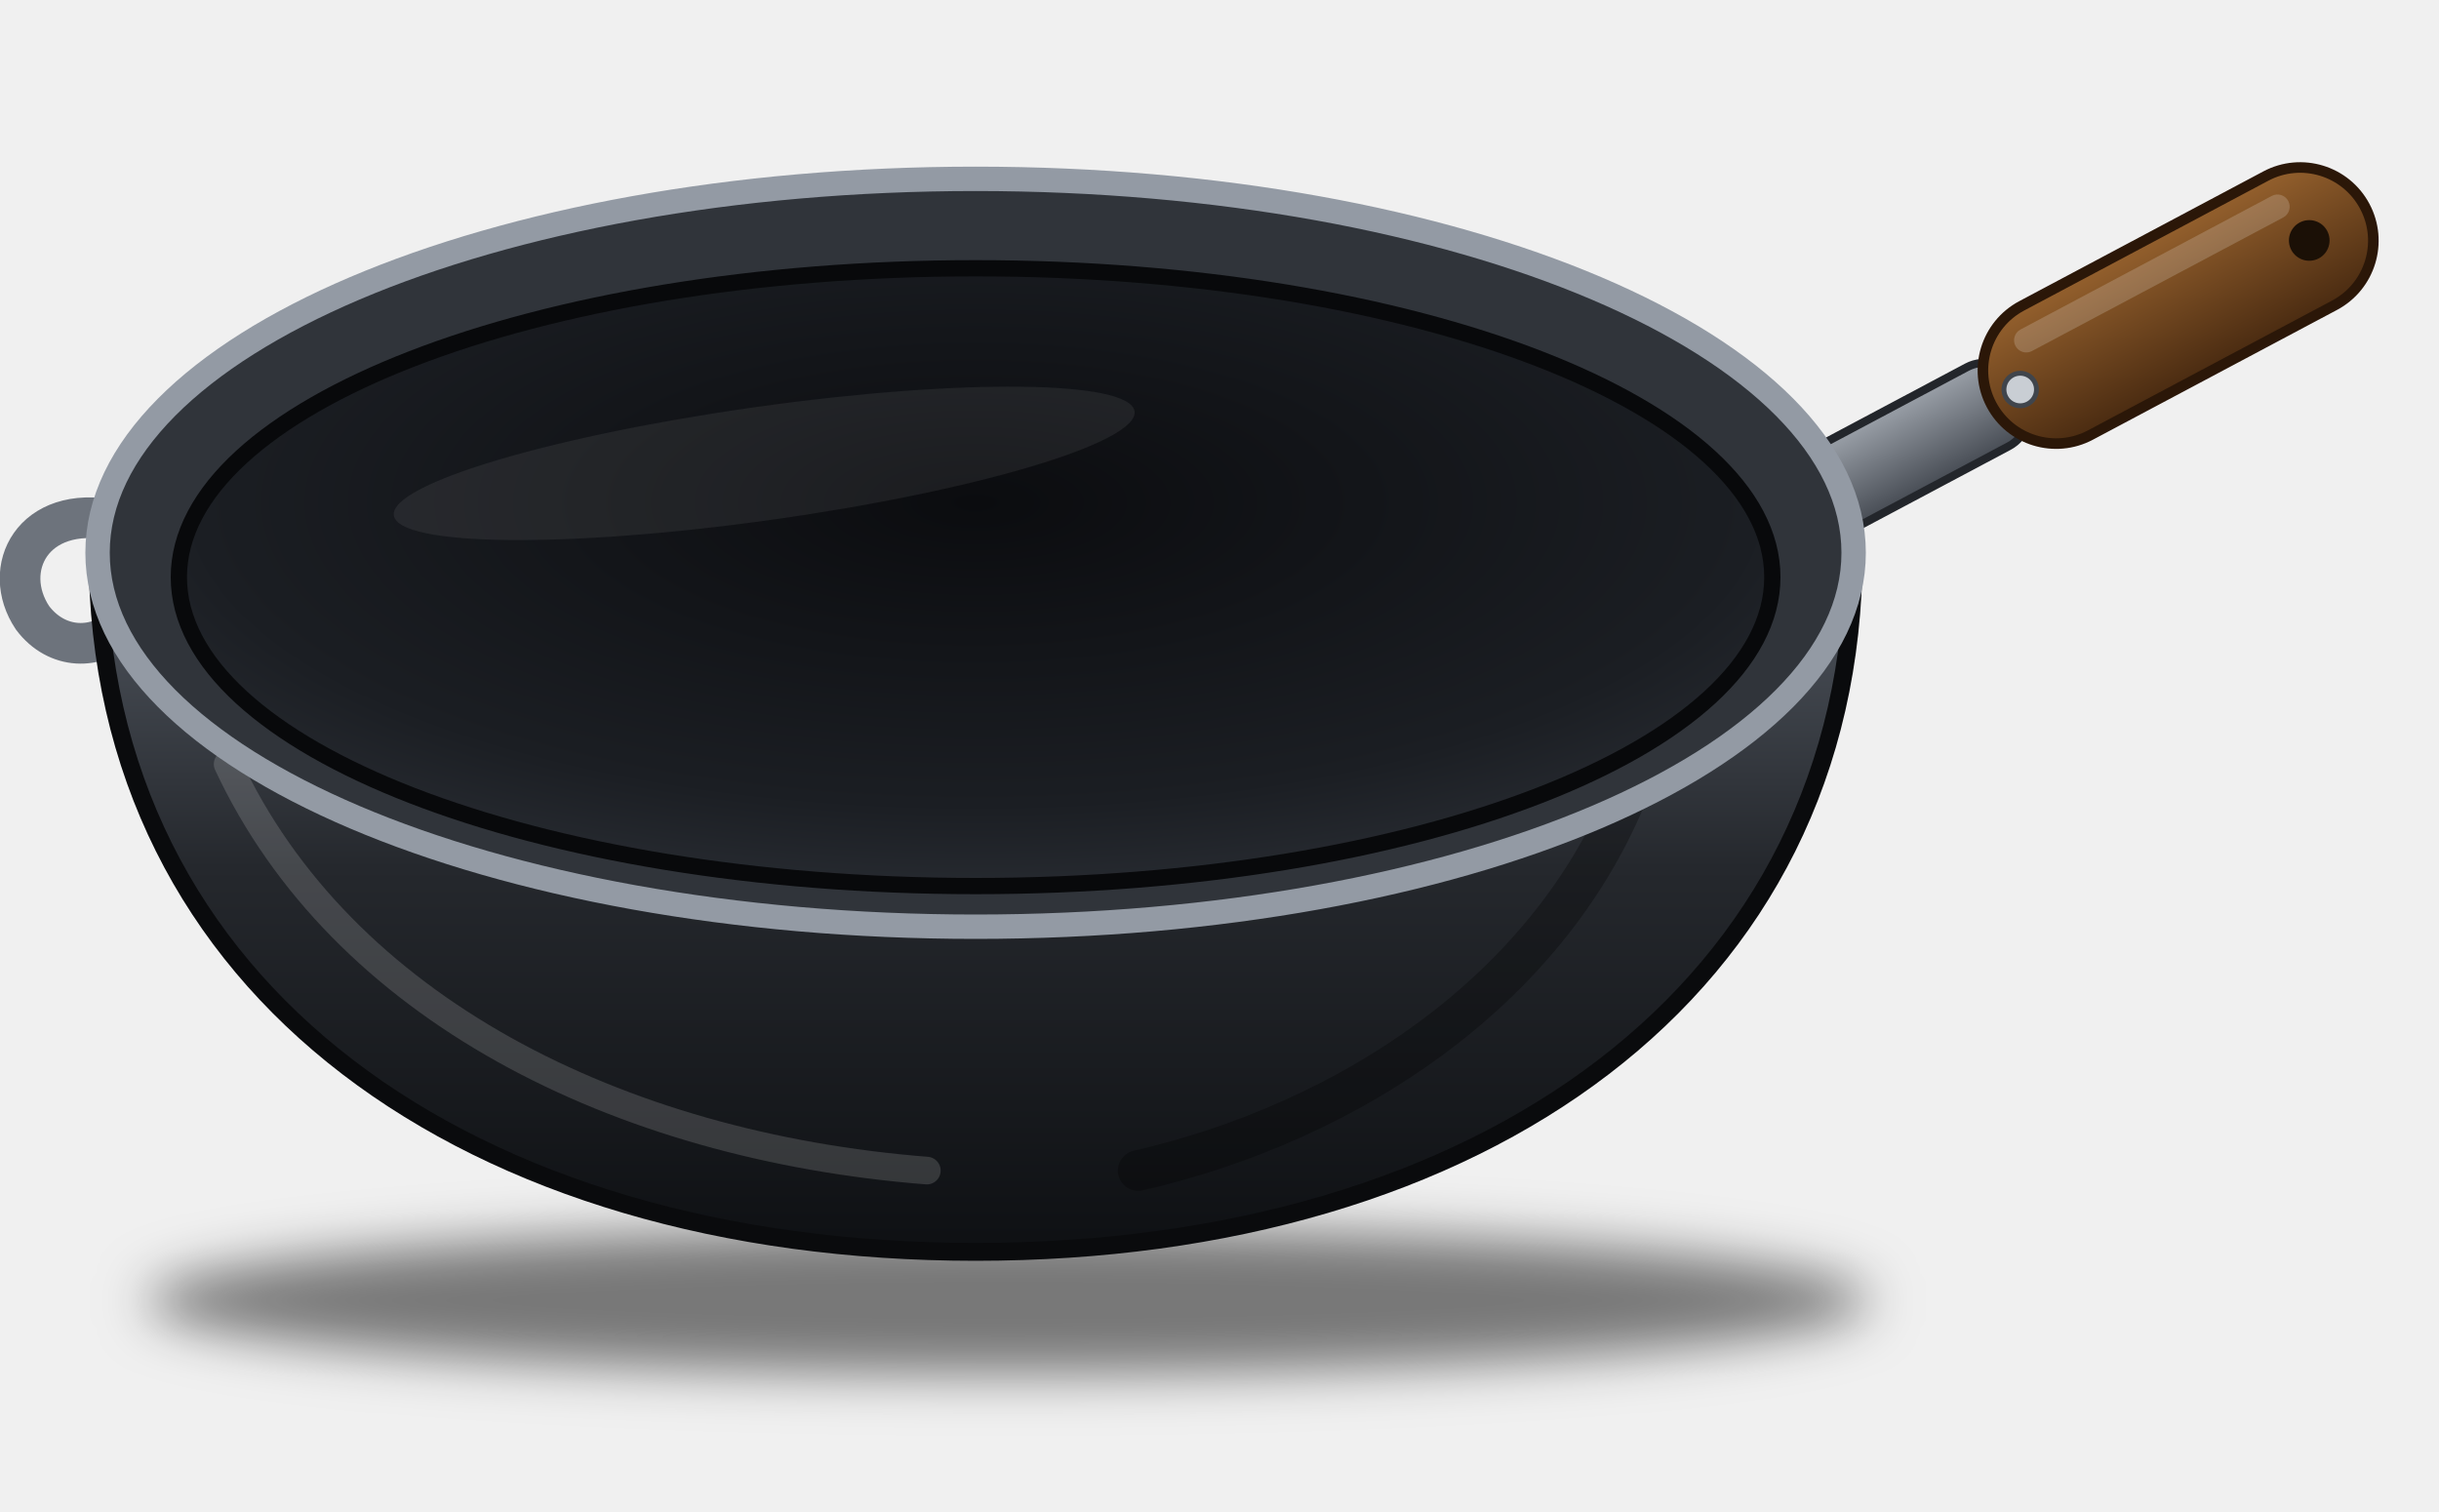
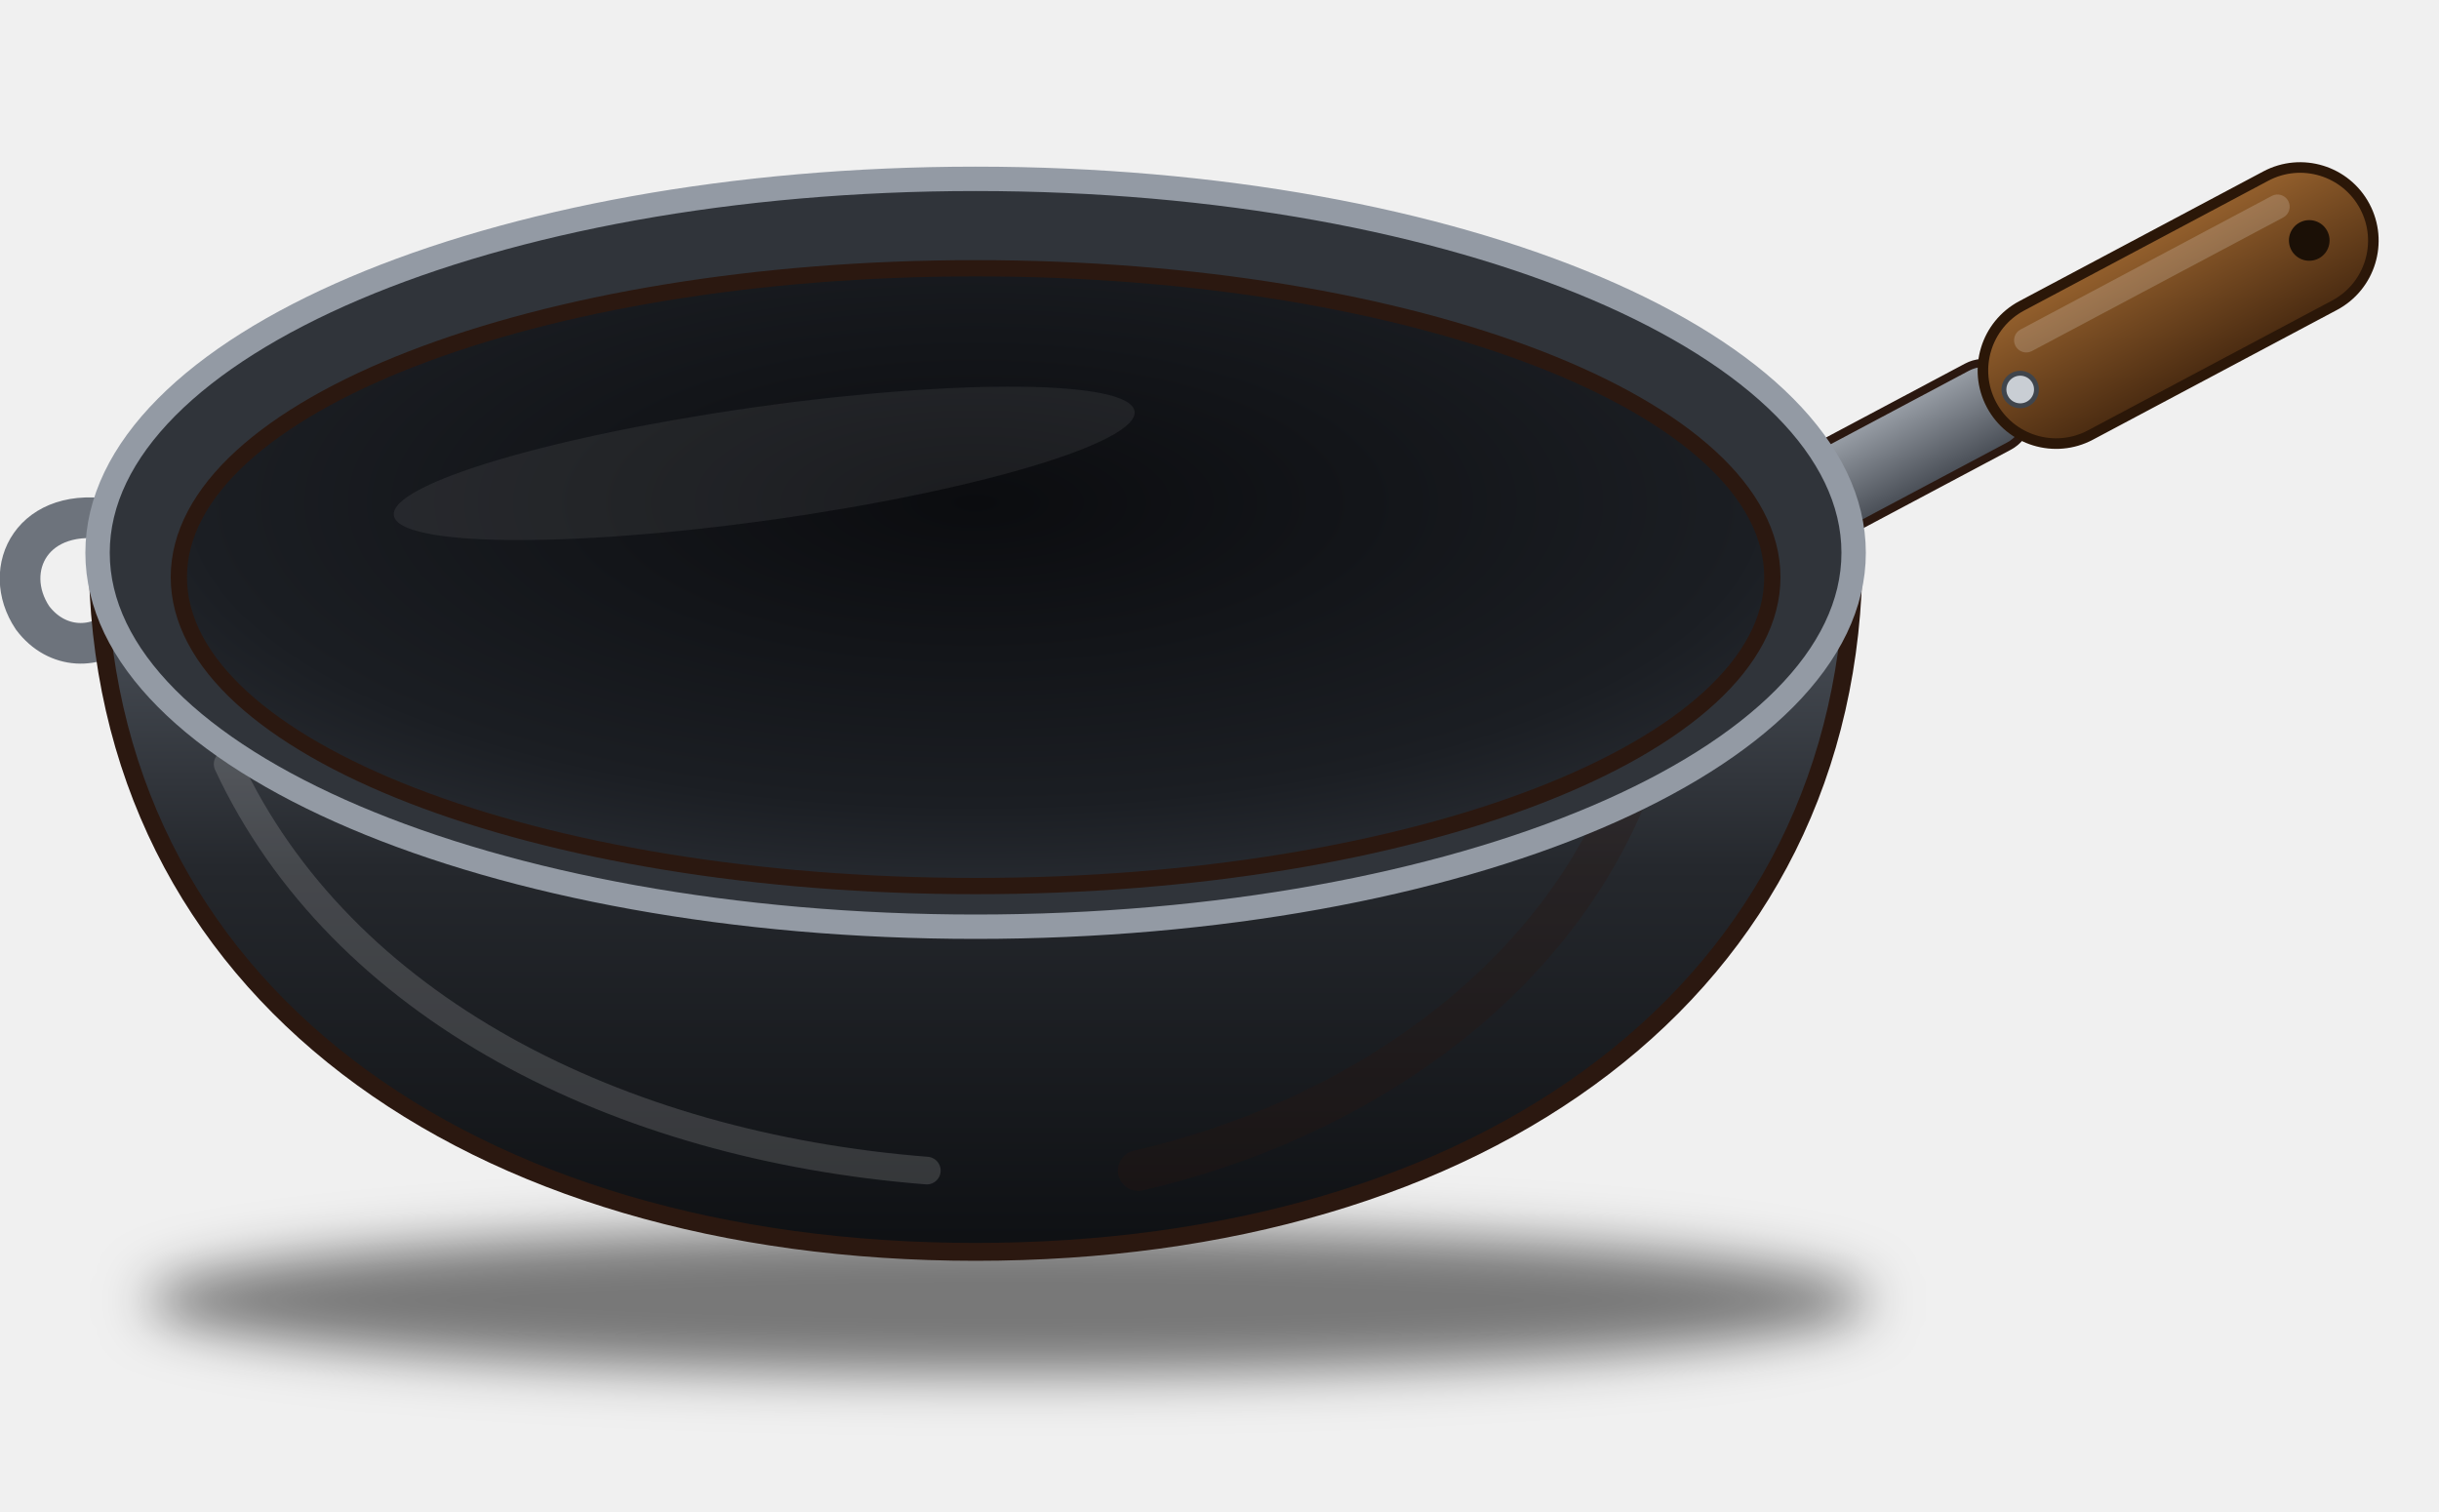
<svg xmlns="http://www.w3.org/2000/svg" viewBox="0 0 300 186" width="300" height="186">
  <defs>
    <linearGradient id="steel" x1="0" y1="0" x2="0" y2="1">
      <stop offset="0" stop-color="#525861" />
      <stop offset="0.45" stop-color="#25282d" />
      <stop offset="1" stop-color="#0e1013" />
    </linearGradient>
    <radialGradient id="cavity" cx="0.5" cy="0.38" r="0.75">
      <stop offset="0" stop-color="#0b0c0f" />
      <stop offset="0.65" stop-color="#1b1e23" />
      <stop offset="1" stop-color="#31353c" />
    </radialGradient>
    <linearGradient id="neck" x1="0" y1="0" x2="0" y2="1">
      <stop offset="0" stop-color="#9aa0a8" />
      <stop offset="1" stop-color="#474c54" />
    </linearGradient>
    <linearGradient id="grip" x1="0" y1="0" x2="0" y2="1">
      <stop offset="0" stop-color="#94602d" />
      <stop offset="1" stop-color="#4a2b11" />
    </linearGradient>
    <filter id="soft" x="-20%" y="-60%" width="140%" height="220%">
      <feGaussianBlur stdDeviation="3.2" />
    </filter>
  </defs>
  <ellipse cx="124" cy="160" rx="106" ry="9" fill="#000" opacity="0.5" filter="url(#soft)" />
  <g transform="translate(222 62) rotate(-28)">
-     <rect x="-8" y="-5.5" width="38" height="11" rx="4.5" fill="url(#neck)" stroke="#23262b" stroke-width="1" />
+     <rect x="-8" y="-5.5" width="38" height="11" rx="4.5" fill="url(#neck)" stroke="#2b1810" stroke-width="1" />
    <rect x="26" y="-9" width="52" height="18" rx="9" fill="url(#grip)" stroke="#2b1708" stroke-width="1.3" />
    <rect x="32" y="-6.5" width="38" height="3" rx="1.5" fill="#fff" opacity="0.18" />
    <circle cx="70" cy="0.5" r="2.5" fill="#1b1006" />
    <circle cx="30" cy="0" r="2" fill="#c9ced4" stroke="#40454c" stroke-width="0.6" />
  </g>
  <path d="M14,64 C4,62 0,70 4,76 C7,80 12,80 15,77" fill="none" stroke="#6d737c" stroke-width="5" stroke-linecap="round" />
-   <path d="M12,68 C12,122 58,154 120,154 C182,154 228,122 228,68 Z" fill="url(#steel)" stroke="#0a0b0d" stroke-width="2.2" />
+   <path d="M12,68 C12,122 58,154 120,154 C182,154 228,122 228,68 Z" fill="url(#steel)" stroke="#2b1810" stroke-width="2.2" />
  <path d="M28,94 C42,124 76,141 114,144" fill="none" stroke="#ffffff" stroke-opacity="0.15" stroke-width="3.4" stroke-linecap="round" />
-   <path d="M200,98 C190,122 166,138 140,144" fill="none" stroke="#000000" stroke-opacity="0.28" stroke-width="5" stroke-linecap="round" />
+   <path d="M200,98 C190,122 166,138 140,144" fill="none" stroke="#2b1810" stroke-opacity="0.28" stroke-width="5" stroke-linecap="round" />
  <ellipse cx="120" cy="68" rx="108" ry="46" fill="#30343a" stroke="#939aa4" stroke-width="3" />
-   <ellipse cx="120" cy="71" rx="98" ry="38" fill="url(#cavity)" stroke="#08090b" stroke-width="2" />
+   <ellipse cx="120" cy="71" rx="98" ry="38" fill="url(#cavity)" stroke="#2b1810" stroke-width="2" />
  <ellipse cx="94" cy="57" rx="46" ry="7" fill="#ffffff" opacity="0.07" transform="rotate(-8 94 57)" />
</svg>
